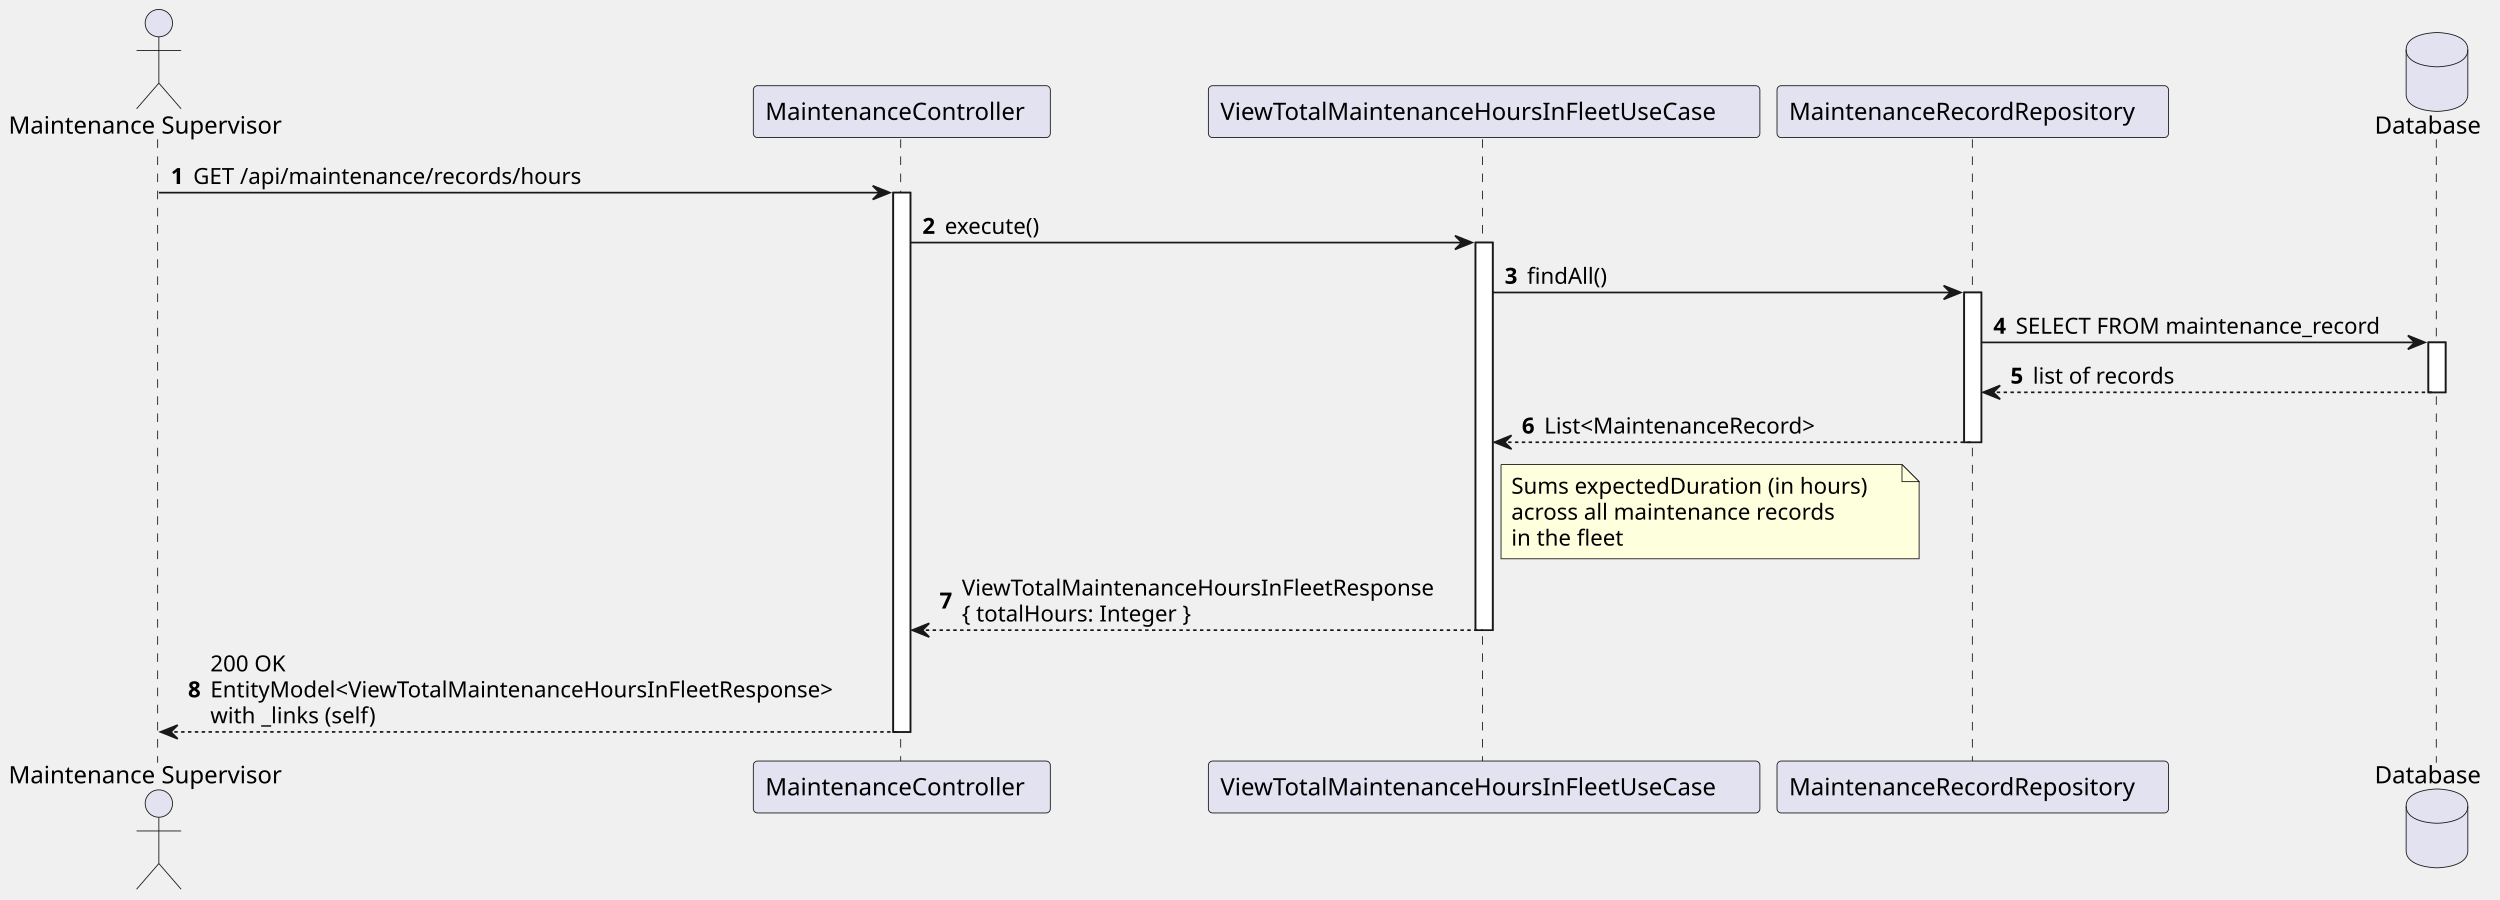
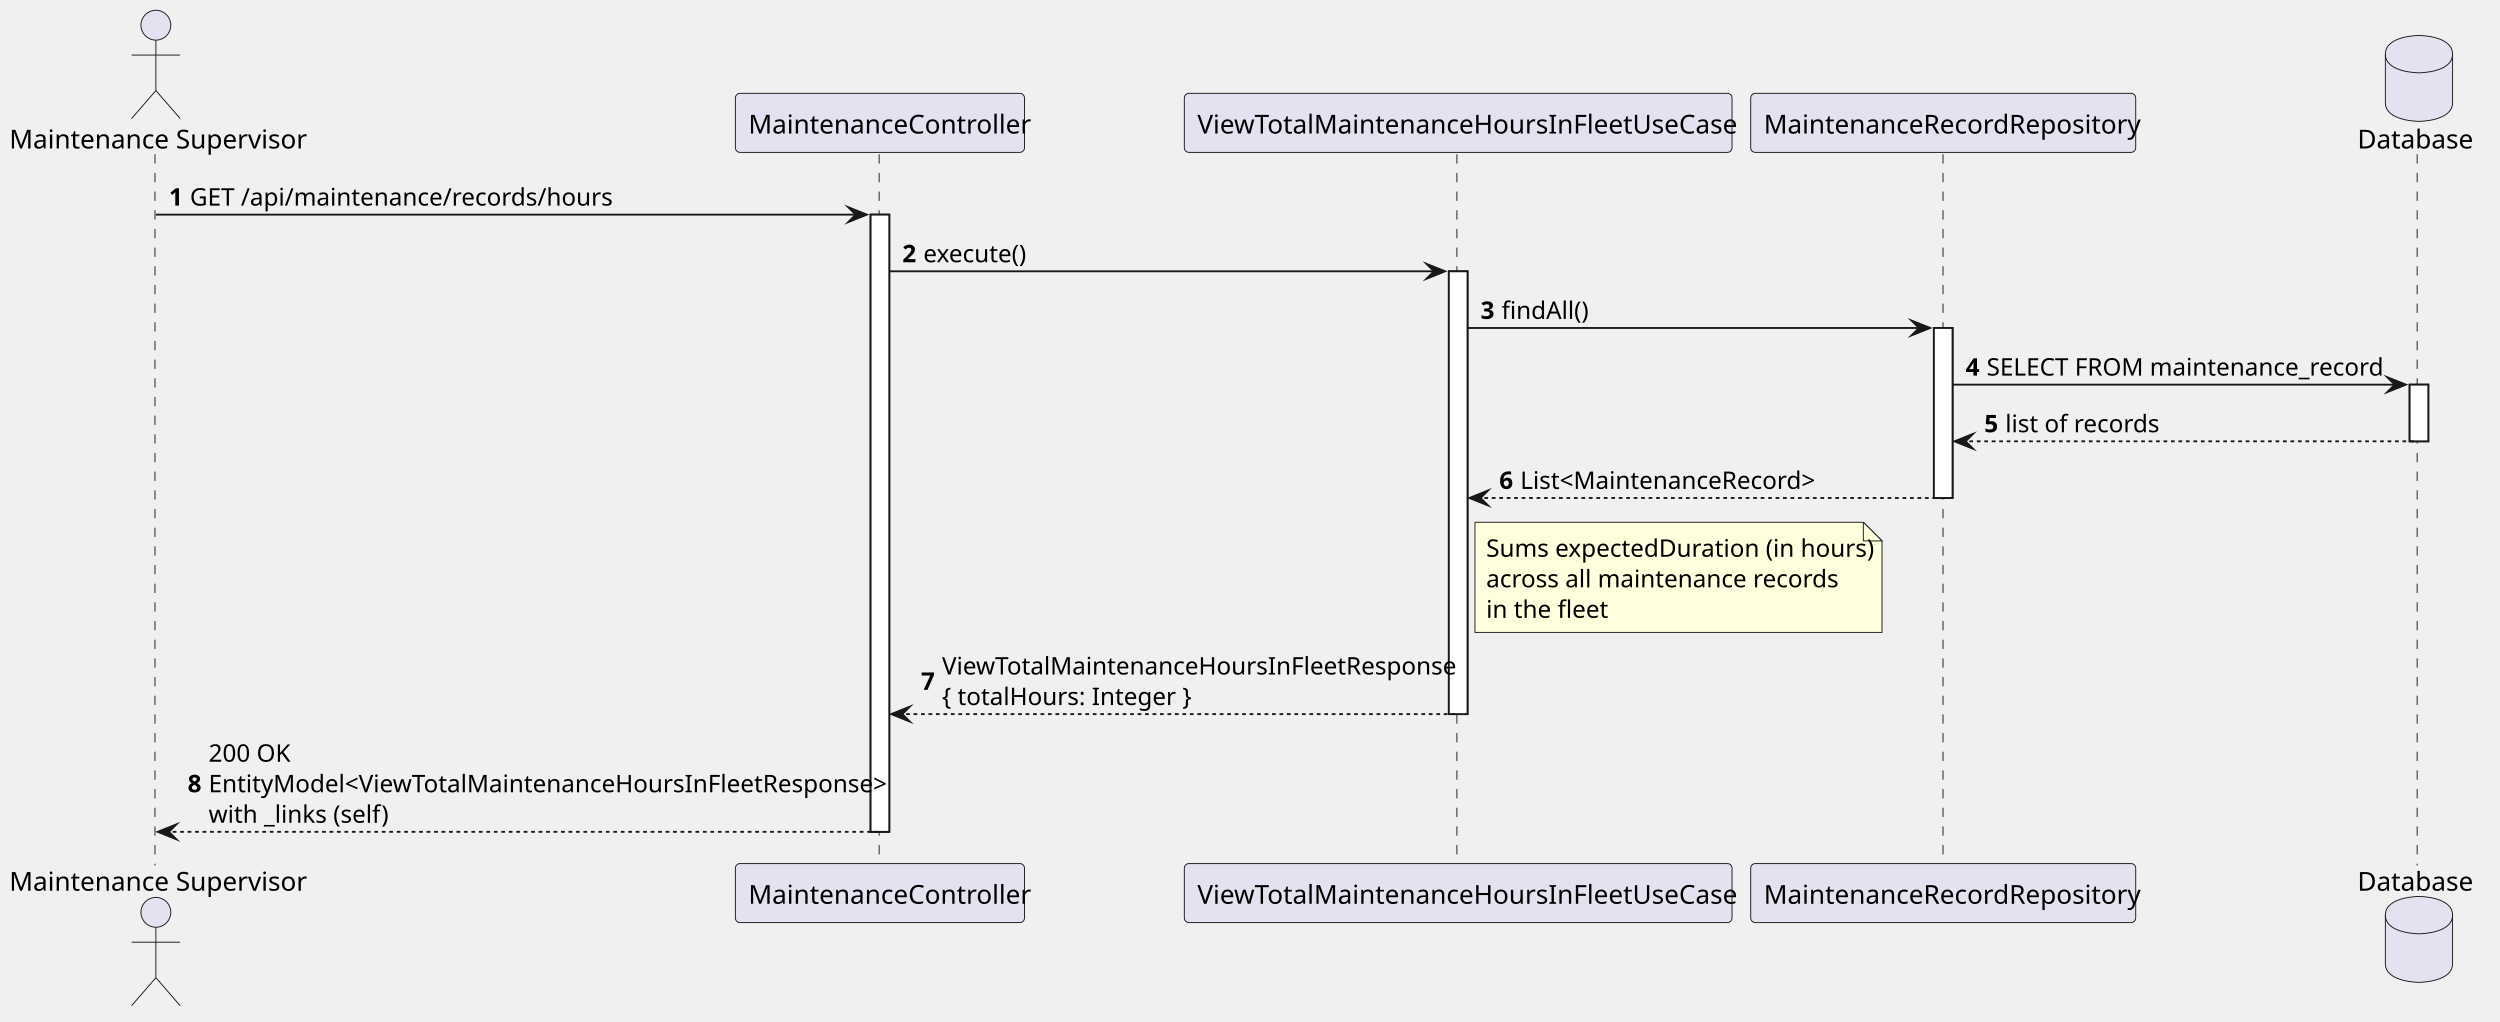
- <svg xmlns="http://www.w3.org/2000/svg" contentStyleType="text/css" data-diagram-type="SEQUENCE" height="525px" preserveAspectRatio="none" style="width:1459px;height:525px;background:#FFFFFF;" version="1.1" viewBox="0 0 1459 525" width="1459px" zoomAndPan="magnify">
+ <svg xmlns="http://www.w3.org/2000/svg" contentStyleType="text/css" data-diagram-type="SEQUENCE" height="547px" preserveAspectRatio="none" style="width:1339px;height:547px;background:#FFFFFF;" version="1.1" viewBox="0 0 1339 547" width="1339px" zoomAndPan="magnify">
  <defs />
  <g>
    <g>
-       <rect fill="#FFFFFF" height="314.727" style="stroke:#181818;stroke-width:1;" width="10" x="521.308" y="112.43" />
+       <rect fill="#FFFFFF" height="330.57" style="stroke:#181818;stroke-width:1;" width="10" x="466.294" y="114.961" />
    </g>
    <g>
-       <rect fill="#FFFFFF" height="226.195" style="stroke:#181818;stroke-width:1;" width="10" x="861.139" y="141.562" />
+       <rect fill="#FFFFFF" height="237.164" style="stroke:#181818;stroke-width:1;" width="10" x="776" y="145.312" />
    </g>
    <g>
-       <rect fill="#FFFFFF" height="87.398" style="stroke:#181818;stroke-width:1;" width="10" x="1146.306" y="170.695" />
+       <rect fill="#FFFFFF" height="91.055" style="stroke:#181818;stroke-width:1;" width="10" x="1035.785" y="175.664" />
    </g>
    <g>
-       <rect fill="#FFFFFF" height="29.133" style="stroke:#181818;stroke-width:1;" width="10" x="1417.223" y="199.828" />
+       <rect fill="#FFFFFF" height="30.352" style="stroke:#181818;stroke-width:1;" width="10" x="1290.597" y="206.016" />
    </g>
-     <g class="participant-lifeline" data-entity-uid="part1" data-qualified-name="MS" id="part1-lifeline">
+     <g class="participant-lifeline" data-entity-uid="part1" data-qualified-name="MS" data-source-line="2" id="part1-lifeline">
      <g>
-         <rect fill="#000000" fill-opacity="0" height="363.859" width="8" x="88.707" y="81.297" />
-         <line style="stroke:#181818;stroke-width:0.5;stroke-dasharray:5,5;" x1="92" x2="92" y1="81.297" y2="445.156" />
+         <rect fill="#000000" fill-opacity="0" height="380.922" width="8" x="79.486" y="82.609" />
+         <line style="stroke:#181818;stroke-width:0.5;stroke-dasharray:5,5;" x1="83" x2="83" y1="82.609" y2="463.531" />
      </g>
    </g>
-     <g class="participant-lifeline" data-entity-uid="part2" data-qualified-name="Ctrl" id="part2-lifeline">
+     <g class="participant-lifeline" data-entity-uid="part2" data-qualified-name="Ctrl" data-source-line="3" id="part2-lifeline">
      <g>
-         <rect fill="#000000" fill-opacity="0" height="363.859" width="8" x="522.308" y="81.297" />
-         <line style="stroke:#181818;stroke-width:0.5;stroke-dasharray:5,5;" x1="525.642" x2="525.642" y1="81.297" y2="445.156" />
+         <rect fill="#000000" fill-opacity="0" height="380.922" width="8" x="467.294" y="82.609" />
+         <line style="stroke:#181818;stroke-width:0.5;stroke-dasharray:5,5;" x1="470.867" x2="470.867" y1="82.609" y2="463.531" />
      </g>
    </g>
-     <g class="participant-lifeline" data-entity-uid="part3" data-qualified-name="UC" id="part3-lifeline">
+     <g class="participant-lifeline" data-entity-uid="part3" data-qualified-name="UC" data-source-line="4" id="part3-lifeline">
      <g>
-         <rect fill="#000000" fill-opacity="0" height="363.859" width="8" x="862.139" y="81.297" />
-         <line style="stroke:#181818;stroke-width:0.5;stroke-dasharray:5,5;" x1="865.211" x2="865.211" y1="81.297" y2="445.156" />
+         <rect fill="#000000" fill-opacity="0" height="380.922" width="8" x="777" y="82.609" />
+         <line style="stroke:#181818;stroke-width:0.5;stroke-dasharray:5,5;" x1="780.321" x2="780.321" y1="82.609" y2="463.531" />
      </g>
    </g>
-     <g class="participant-lifeline" data-entity-uid="part4" data-qualified-name="Repo" id="part4-lifeline">
+     <g class="participant-lifeline" data-entity-uid="part4" data-qualified-name="Repo" data-source-line="5" id="part4-lifeline">
      <g>
-         <rect fill="#000000" fill-opacity="0" height="363.859" width="8" x="1147.306" y="81.297" />
-         <line style="stroke:#181818;stroke-width:0.5;stroke-dasharray:5,5;" x1="1151.067" x2="1151.067" y1="81.297" y2="445.156" />
+         <rect fill="#000000" fill-opacity="0" height="380.922" width="8" x="1036.785" y="82.609" />
+         <line style="stroke:#181818;stroke-width:0.5;stroke-dasharray:5,5;" x1="1040.678" x2="1040.678" y1="82.609" y2="463.531" />
      </g>
    </g>
-     <g class="participant-lifeline" data-entity-uid="part5" data-qualified-name="DB" id="part5-lifeline">
+     <g class="participant-lifeline" data-entity-uid="part5" data-qualified-name="DB" data-source-line="6" id="part5-lifeline">
      <g>
-         <rect fill="#000000" fill-opacity="0" height="363.859" width="8" x="1418.223" y="81.297" />
-         <line style="stroke:#181818;stroke-width:0.5;stroke-dasharray:5,5;" x1="1421.822" x2="1421.822" y1="81.297" y2="445.156" />
+         <rect fill="#000000" fill-opacity="0" height="380.922" width="8" x="1291.597" y="82.609" />
+         <line style="stroke:#181818;stroke-width:0.5;stroke-dasharray:5,5;" x1="1294.632" x2="1294.632" y1="82.609" y2="463.531" />
      </g>
    </g>
-     <g class="participant participant-head" data-entity-uid="part1" data-qualified-name="MS" id="part1-head">
-       <text fill="#000000" font-family="sans-serif" font-size="14" lengthAdjust="spacing" textLength="169.415" x="5" y="77.995">Maintenance Supervisor</text>
-       <ellipse cx="92.707" cy="13.5" fill="#E2E2F0" rx="8" ry="8" style="stroke:#181818;stroke-width:0.5;" />
-       <path d="M92.707,21.5 L92.707,48.5 M79.707,29.5 L105.707,29.5 M92.707,48.5 L79.707,63.5 M92.707,48.5 L105.707,63.5" fill="none" style="stroke:#181818;stroke-width:0.5;" />
+     <g class="participant participant-head" data-entity-uid="part1" data-qualified-name="MS" data-source-line="2" id="part1-head">
+       <text fill="#000000" font-family="sans-serif" font-size="14" lengthAdjust="spacing" textLength="150.972" x="5" y="79.533">Maintenance Supervisor</text>
+       <ellipse cx="83.486" cy="13.5" fill="#E2E2F0" rx="8" ry="8" style="stroke:#181818;stroke-width:0.5;" />
+       <path d="M83.486,21.5 L83.486,48.5 M70.486,29.5 L96.486,29.5 M83.486,48.5 L70.486,63.5 M83.486,48.5 L96.486,63.5" fill="none" style="stroke:#181818;stroke-width:0.5;" />
    </g>
-     <g class="participant participant-tail" data-entity-uid="part1" data-qualified-name="MS" id="part1-tail">
-       <text fill="#000000" font-family="sans-serif" font-size="14" lengthAdjust="spacing" textLength="169.415" x="5" y="457.151">Maintenance Supervisor</text>
-       <ellipse cx="92.707" cy="468.953" fill="#E2E2F0" rx="8" ry="8" style="stroke:#181818;stroke-width:0.5;" />
-       <path d="M92.707,476.953 L92.707,503.953 M79.707,484.953 L105.707,484.953 M92.707,503.953 L79.707,518.953 M92.707,503.953 L105.707,518.953" fill="none" style="stroke:#181818;stroke-width:0.5;" />
+     <g class="participant participant-tail" data-entity-uid="part1" data-qualified-name="MS" data-source-line="2" id="part1-tail">
+       <text fill="#000000" font-family="sans-serif" font-size="14" lengthAdjust="spacing" textLength="150.972" x="5" y="477.065">Maintenance Supervisor</text>
+       <ellipse cx="83.486" cy="488.641" fill="#E2E2F0" rx="8" ry="8" style="stroke:#181818;stroke-width:0.5;" />
+       <path d="M83.486,496.641 L83.486,523.641 M70.486,504.641 L96.486,504.641 M83.486,523.641 L70.486,538.641 M83.486,523.641 L96.486,538.641" fill="none" style="stroke:#181818;stroke-width:0.5;" />
    </g>
-     <g class="participant participant-head" data-entity-uid="part2" data-qualified-name="Ctrl" id="part2-head">
-       <rect fill="#E2E2F0" height="30.297" rx="2.5" ry="2.5" style="stroke:#181818;stroke-width:0.5;" width="173.332" x="439.642" y="50" />
-       <text fill="#000000" font-family="sans-serif" font-size="14" lengthAdjust="spacing" textLength="159.332" x="446.642" y="69.995">MaintenanceController</text>
+     <g class="participant participant-head" data-entity-uid="part2" data-qualified-name="Ctrl" data-source-line="3" id="part2-head">
+       <rect fill="#E2E2F0" height="31.609" rx="2.5" ry="2.5" style="stroke:#181818;stroke-width:0.5;" width="154.855" x="393.867" y="50" />
+       <text fill="#000000" font-family="sans-serif" font-size="14" lengthAdjust="spacing" textLength="140.855" x="400.867" y="71.533">MaintenanceController</text>
    </g>
-     <g class="participant participant-tail" data-entity-uid="part2" data-qualified-name="Ctrl" id="part2-tail">
-       <rect fill="#E2E2F0" height="30.297" rx="2.5" ry="2.5" style="stroke:#181818;stroke-width:0.5;" width="173.332" x="439.642" y="444.156" />
-       <text fill="#000000" font-family="sans-serif" font-size="14" lengthAdjust="spacing" textLength="159.332" x="446.642" y="464.151">MaintenanceController</text>
+     <g class="participant participant-tail" data-entity-uid="part2" data-qualified-name="Ctrl" data-source-line="3" id="part2-tail">
+       <rect fill="#E2E2F0" height="31.609" rx="2.5" ry="2.5" style="stroke:#181818;stroke-width:0.5;" width="154.855" x="393.867" y="462.531" />
+       <text fill="#000000" font-family="sans-serif" font-size="14" lengthAdjust="spacing" textLength="140.855" x="400.867" y="484.065">MaintenanceController</text>
    </g>
-     <g class="participant participant-head" data-entity-uid="part3" data-qualified-name="UC" id="part3-head">
-       <rect fill="#E2E2F0" height="30.297" rx="2.5" ry="2.5" style="stroke:#181818;stroke-width:0.5;" width="321.856" x="705.211" y="50" />
-       <text fill="#000000" font-family="sans-serif" font-size="14" lengthAdjust="spacing" textLength="307.856" x="712.211" y="69.995">ViewTotalMaintenanceHoursInFleetUseCase</text>
+     <g class="participant participant-head" data-entity-uid="part3" data-qualified-name="UC" data-source-line="4" id="part3-head">
+       <rect fill="#E2E2F0" height="31.609" rx="2.5" ry="2.5" style="stroke:#181818;stroke-width:0.5;" width="293.357" x="634.321" y="50" />
+       <text fill="#000000" font-family="sans-serif" font-size="14" lengthAdjust="spacing" textLength="279.357" x="641.321" y="71.533">ViewTotalMaintenanceHoursInFleetUseCase</text>
    </g>
-     <g class="participant participant-tail" data-entity-uid="part3" data-qualified-name="UC" id="part3-tail">
-       <rect fill="#E2E2F0" height="30.297" rx="2.5" ry="2.5" style="stroke:#181818;stroke-width:0.5;" width="321.856" x="705.211" y="444.156" />
-       <text fill="#000000" font-family="sans-serif" font-size="14" lengthAdjust="spacing" textLength="307.856" x="712.211" y="464.151">ViewTotalMaintenanceHoursInFleetUseCase</text>
+     <g class="participant participant-tail" data-entity-uid="part3" data-qualified-name="UC" data-source-line="4" id="part3-tail">
+       <rect fill="#E2E2F0" height="31.609" rx="2.5" ry="2.5" style="stroke:#181818;stroke-width:0.5;" width="293.357" x="634.321" y="462.531" />
+       <text fill="#000000" font-family="sans-serif" font-size="14" lengthAdjust="spacing" textLength="279.357" x="641.321" y="484.065">ViewTotalMaintenanceHoursInFleetUseCase</text>
    </g>
-     <g class="participant participant-head" data-entity-uid="part4" data-qualified-name="Repo" id="part4-head">
-       <rect fill="#E2E2F0" height="30.297" rx="2.5" ry="2.5" style="stroke:#181818;stroke-width:0.5;" width="228.477" x="1037.067" y="50" />
-       <text fill="#000000" font-family="sans-serif" font-size="14" lengthAdjust="spacing" textLength="214.477" x="1044.067" y="69.995">MaintenanceRecordRepository</text>
+     <g class="participant participant-head" data-entity-uid="part4" data-qualified-name="Repo" data-source-line="5" id="part4-head">
+       <rect fill="#E2E2F0" height="31.609" rx="2.5" ry="2.5" style="stroke:#181818;stroke-width:0.5;" width="206.213" x="937.678" y="50" />
+       <text fill="#000000" font-family="sans-serif" font-size="14" lengthAdjust="spacing" textLength="192.213" x="944.678" y="71.533">MaintenanceRecordRepository</text>
    </g>
-     <g class="participant participant-tail" data-entity-uid="part4" data-qualified-name="Repo" id="part4-tail">
-       <rect fill="#E2E2F0" height="30.297" rx="2.5" ry="2.5" style="stroke:#181818;stroke-width:0.5;" width="228.477" x="1037.067" y="444.156" />
-       <text fill="#000000" font-family="sans-serif" font-size="14" lengthAdjust="spacing" textLength="214.477" x="1044.067" y="464.151">MaintenanceRecordRepository</text>
+     <g class="participant participant-tail" data-entity-uid="part4" data-qualified-name="Repo" data-source-line="5" id="part4-tail">
+       <rect fill="#E2E2F0" height="31.609" rx="2.5" ry="2.5" style="stroke:#181818;stroke-width:0.5;" width="206.213" x="937.678" y="462.531" />
+       <text fill="#000000" font-family="sans-serif" font-size="14" lengthAdjust="spacing" textLength="192.213" x="944.678" y="484.065">MaintenanceRecordRepository</text>
    </g>
-     <g class="participant participant-head" data-entity-uid="part5" data-qualified-name="DB" id="part5-head">
-       <text fill="#000000" font-family="sans-serif" font-size="14" lengthAdjust="spacing" textLength="66.801" x="1385.822" y="77.995">Database</text>
-       <path d="M1404.223,29 C1404.223,19 1422.223,19 1422.223,19 C1422.223,19 1440.223,19 1440.223,29 L1440.223,55 C1440.223,65 1422.223,65 1422.223,65 C1422.223,65 1404.223,65 1404.223,55 L1404.223,29" fill="#E2E2F0" style="stroke:#181818;stroke-width:0.5;" />
-       <path d="M1404.223,29 C1404.223,39 1422.223,39 1422.223,39 C1422.223,39 1440.223,39 1440.223,29" fill="none" style="stroke:#181818;stroke-width:0.5;" />
+     <g class="participant participant-head" data-entity-uid="part5" data-qualified-name="DB" data-source-line="6" id="part5-head">
+       <text fill="#000000" font-family="sans-serif" font-size="14" lengthAdjust="spacing" textLength="59.931" x="1262.632" y="79.533">Database</text>
+       <path d="M1277.597,29 C1277.597,19 1295.597,19 1295.597,19 C1295.597,19 1313.597,19 1313.597,29 L1313.597,55 C1313.597,65 1295.597,65 1295.597,65 C1295.597,65 1277.597,65 1277.597,55 L1277.597,29" fill="#E2E2F0" style="stroke:#181818;stroke-width:0.5;" />
+       <path d="M1277.597,29 C1277.597,39 1295.597,39 1295.597,39 C1295.597,39 1313.597,39 1313.597,29" fill="none" style="stroke:#181818;stroke-width:0.5;" />
    </g>
-     <g class="participant participant-tail" data-entity-uid="part5" data-qualified-name="DB" id="part5-tail">
-       <text fill="#000000" font-family="sans-serif" font-size="14" lengthAdjust="spacing" textLength="66.801" x="1385.822" y="457.151">Database</text>
-       <path d="M1404.223,470.453 C1404.223,460.453 1422.223,460.453 1422.223,460.453 C1422.223,460.453 1440.223,460.453 1440.223,470.453 L1440.223,496.453 C1440.223,506.453 1422.223,506.453 1422.223,506.453 C1422.223,506.453 1404.223,506.453 1404.223,496.453 L1404.223,470.453" fill="#E2E2F0" style="stroke:#181818;stroke-width:0.5;" />
-       <path d="M1404.223,470.453 C1404.223,480.453 1422.223,480.453 1422.223,480.453 C1422.223,480.453 1440.223,480.453 1440.223,470.453" fill="none" style="stroke:#181818;stroke-width:0.5;" />
+     <g class="participant participant-tail" data-entity-uid="part5" data-qualified-name="DB" data-source-line="6" id="part5-tail">
+       <text fill="#000000" font-family="sans-serif" font-size="14" lengthAdjust="spacing" textLength="59.931" x="1262.632" y="477.065">Database</text>
+       <path d="M1277.597,490.141 C1277.597,480.141 1295.597,480.141 1295.597,480.141 C1295.597,480.141 1313.597,480.141 1313.597,490.141 L1313.597,516.141 C1313.597,526.141 1295.597,526.141 1295.597,526.141 C1295.597,526.141 1277.597,526.141 1277.597,516.141 L1277.597,490.141" fill="#E2E2F0" style="stroke:#181818;stroke-width:0.5;" />
+       <path d="M1277.597,490.141 C1277.597,500.141 1295.597,500.141 1295.597,500.141 C1295.597,500.141 1313.597,500.141 1313.597,490.141" fill="none" style="stroke:#181818;stroke-width:0.5;" />
    </g>
    <g>
-       <rect fill="#FFFFFF" height="314.727" style="stroke:#181818;stroke-width:1;" width="10" x="521.308" y="112.43" />
+       <rect fill="#FFFFFF" height="330.57" style="stroke:#181818;stroke-width:1;" width="10" x="466.294" y="114.961" />
    </g>
    <g>
-       <rect fill="#FFFFFF" height="226.195" style="stroke:#181818;stroke-width:1;" width="10" x="861.139" y="141.562" />
+       <rect fill="#FFFFFF" height="237.164" style="stroke:#181818;stroke-width:1;" width="10" x="776" y="145.312" />
    </g>
    <g>
-       <rect fill="#FFFFFF" height="87.398" style="stroke:#181818;stroke-width:1;" width="10" x="1146.306" y="170.695" />
+       <rect fill="#FFFFFF" height="91.055" style="stroke:#181818;stroke-width:1;" width="10" x="1035.785" y="175.664" />
    </g>
    <g>
-       <rect fill="#FFFFFF" height="29.133" style="stroke:#181818;stroke-width:1;" width="10" x="1417.223" y="199.828" />
+       <rect fill="#FFFFFF" height="30.352" style="stroke:#181818;stroke-width:1;" width="10" x="1290.597" y="206.016" />
    </g>
-     <g class="message" data-entity-1="part1" data-entity-2="part2" id="msg1">
-       <polygon fill="#181818" points="509.308,108.43,519.308,112.43,509.308,116.43,513.308,112.43" style="stroke:#181818;stroke-width:1;" />
-       <line style="stroke:#181818;stroke-width:1;" x1="92.707" x2="515.308" y1="112.43" y2="112.43" />
-       <text fill="#000000" font-family="sans-serif" font-size="13" font-weight="bold" lengthAdjust="spacing" textLength="9.045" x="99.707" y="107.364">1</text>
-       <text fill="#000000" font-family="sans-serif" font-size="13" lengthAdjust="spacing" textLength="238.24" x="112.753" y="107.364">GET /api/maintenance/records/hours</text>
+     <g class="message" data-entity-1="part1" data-entity-2="part2" data-source-line="8" id="msg1">
+       <polygon fill="#181818" points="454.294,110.961,464.294,114.961,454.294,118.961,458.294,114.961" style="stroke:#181818;stroke-width:1;stroke-linejoin:miter;stroke-miterlimit:10;" />
+       <line style="stroke:#181818;stroke-width:1;" x1="83.486" x2="460.294" y1="114.961" y2="114.961" />
+       <text fill="#000000" font-family="sans-serif" font-size="13" font-weight="700" lengthAdjust="spacing" textLength="7.23" x="90.486" y="110.105">1</text>
+       <text fill="#000000" font-family="sans-serif" font-size="13" lengthAdjust="spacing" textLength="212.437" x="101.716" y="110.105">GET /api/maintenance/records/hours</text>
    </g>
-     <g class="message" data-entity-1="part2" data-entity-2="part3" id="msg2">
-       <polygon fill="#181818" points="849.139,137.562,859.139,141.562,849.139,145.562,853.139,141.562" style="stroke:#181818;stroke-width:1;" />
-       <line style="stroke:#181818;stroke-width:1;" x1="531.308" x2="855.139" y1="141.562" y2="141.562" />
-       <text fill="#000000" font-family="sans-serif" font-size="13" font-weight="bold" lengthAdjust="spacing" textLength="9.045" x="538.308" y="136.497">2</text>
-       <text fill="#000000" font-family="sans-serif" font-size="13" lengthAdjust="spacing" textLength="62.315" x="551.354" y="136.497">execute()</text>
+     <g class="message" data-entity-1="part2" data-entity-2="part3" data-source-line="11" id="msg2">
+       <polygon fill="#181818" points="764,141.312,774,145.312,764,149.312,768,145.312" style="stroke:#181818;stroke-width:1;stroke-linejoin:miter;stroke-miterlimit:10;" />
+       <line style="stroke:#181818;stroke-width:1;" x1="476.294" x2="770" y1="145.312" y2="145.312" />
+       <text fill="#000000" font-family="sans-serif" font-size="13" font-weight="700" lengthAdjust="spacing" textLength="7.23" x="483.294" y="140.456">2</text>
+       <text fill="#000000" font-family="sans-serif" font-size="13" lengthAdjust="spacing" textLength="54.19" x="494.524" y="140.456">execute()</text>
    </g>
-     <g class="message" data-entity-1="part3" data-entity-2="part4" id="msg3">
-       <polygon fill="#181818" points="1134.306,166.695,1144.306,170.695,1134.306,174.695,1138.306,170.695" style="stroke:#181818;stroke-width:1;" />
-       <line style="stroke:#181818;stroke-width:1;" x1="871.139" x2="1140.306" y1="170.695" y2="170.695" />
-       <text fill="#000000" font-family="sans-serif" font-size="13" font-weight="bold" lengthAdjust="spacing" textLength="9.045" x="878.139" y="165.629">3</text>
-       <text fill="#000000" font-family="sans-serif" font-size="13" lengthAdjust="spacing" textLength="50.94" x="891.185" y="165.629">findAll()</text>
+     <g class="message" data-entity-1="part3" data-entity-2="part4" data-source-line="14" id="msg3">
+       <polygon fill="#181818" points="1023.785,171.664,1033.785,175.664,1023.785,179.664,1027.785,175.664" style="stroke:#181818;stroke-width:1;stroke-linejoin:miter;stroke-miterlimit:10;" />
+       <line style="stroke:#181818;stroke-width:1;" x1="786" x2="1029.785" y1="175.664" y2="175.664" />
+       <text fill="#000000" font-family="sans-serif" font-size="13" font-weight="700" lengthAdjust="spacing" textLength="7.23" x="793" y="170.808">3</text>
+       <text fill="#000000" font-family="sans-serif" font-size="13" lengthAdjust="spacing" textLength="44.065" x="804.23" y="170.808">findAll()</text>
    </g>
-     <g class="message" data-entity-1="part4" data-entity-2="part5" id="msg4">
-       <polygon fill="#181818" points="1405.223,195.828,1415.223,199.828,1405.223,203.828,1409.223,199.828" style="stroke:#181818;stroke-width:1;" />
-       <line style="stroke:#181818;stroke-width:1;" x1="1156.306" x2="1411.223" y1="199.828" y2="199.828" />
-       <text fill="#000000" font-family="sans-serif" font-size="13" font-weight="bold" lengthAdjust="spacing" textLength="9.045" x="1163.306" y="194.762">4</text>
-       <text fill="#000000" font-family="sans-serif" font-size="13" lengthAdjust="spacing" textLength="228.871" x="1176.352" y="194.762">SELECT FROM maintenance_record</text>
+     <g class="message" data-entity-1="part4" data-entity-2="part5" data-source-line="16" id="msg4">
+       <polygon fill="#181818" points="1278.597,202.016,1288.597,206.016,1278.597,210.016,1282.597,206.016" style="stroke:#181818;stroke-width:1;stroke-linejoin:miter;stroke-miterlimit:10;" />
+       <line style="stroke:#181818;stroke-width:1;" x1="1045.785" x2="1284.597" y1="206.016" y2="206.016" />
+       <text fill="#000000" font-family="sans-serif" font-size="13" font-weight="700" lengthAdjust="spacing" textLength="7.23" x="1052.785" y="201.159">4</text>
+       <text fill="#000000" font-family="sans-serif" font-size="13" lengthAdjust="spacing" textLength="214.583" x="1064.015" y="201.159">SELECT FROM maintenance_record</text>
    </g>
-     <g class="message" data-entity-1="part5" data-entity-2="part4" id="msg5">
-       <polygon fill="#181818" points="1167.306,224.961,1157.306,228.961,1167.306,232.961,1163.306,228.961" style="stroke:#181818;stroke-width:1;" />
-       <line style="stroke:#181818;stroke-width:1;stroke-dasharray:2,2;" x1="1161.306" x2="1421.223" y1="228.961" y2="228.961" />
-       <text fill="#000000" font-family="sans-serif" font-size="13" font-weight="bold" lengthAdjust="spacing" textLength="9.045" x="1173.306" y="223.895">5</text>
-       <text fill="#000000" font-family="sans-serif" font-size="13" lengthAdjust="spacing" textLength="88.702" x="1186.352" y="223.895">list of records</text>
+     <g class="message" data-entity-1="part5" data-entity-2="part4" data-source-line="18" id="msg5">
+       <polygon fill="#181818" points="1056.785,232.367,1046.785,236.367,1056.785,240.367,1052.785,236.367" style="stroke:#181818;stroke-width:1;stroke-linejoin:miter;stroke-miterlimit:10;" />
+       <line style="stroke:#181818;stroke-width:1;stroke-dasharray:2,2;" x1="1050.785" x2="1294.597" y1="236.367" y2="236.367" />
+       <text fill="#000000" font-family="sans-serif" font-size="13" font-weight="700" lengthAdjust="spacing" textLength="7.23" x="1062.785" y="231.511">5</text>
+       <text fill="#000000" font-family="sans-serif" font-size="13" lengthAdjust="spacing" textLength="77.302" x="1074.015" y="231.511">list of records</text>
    </g>
-     <g class="message" data-entity-1="part4" data-entity-2="part3" id="msg6">
-       <polygon fill="#181818" points="882.139,254.094,872.139,258.094,882.139,262.094,878.139,258.094" style="stroke:#181818;stroke-width:1;" />
-       <line style="stroke:#181818;stroke-width:1;stroke-dasharray:2,2;" x1="876.139" x2="1150.306" y1="258.094" y2="258.094" />
-       <text fill="#000000" font-family="sans-serif" font-size="13" font-weight="bold" lengthAdjust="spacing" textLength="9.045" x="888.139" y="253.028">6</text>
-       <text fill="#000000" font-family="sans-serif" font-size="13" lengthAdjust="spacing" textLength="173.958" x="901.185" y="253.028">List&lt;MaintenanceRecord&gt;</text>
+     <g class="message" data-entity-1="part4" data-entity-2="part3" data-source-line="20" id="msg6">
+       <polygon fill="#181818" points="797,262.719,787,266.719,797,270.719,793,266.719" style="stroke:#181818;stroke-width:1;stroke-linejoin:miter;stroke-miterlimit:10;" />
+       <line style="stroke:#181818;stroke-width:1;stroke-dasharray:2,2;" x1="791" x2="1039.785" y1="266.719" y2="266.719" />
+       <text fill="#000000" font-family="sans-serif" font-size="13" font-weight="700" lengthAdjust="spacing" textLength="7.23" x="803" y="261.862">6</text>
+       <text fill="#000000" font-family="sans-serif" font-size="13" lengthAdjust="spacing" textLength="151.76" x="814.23" y="261.862">List&lt;MaintenanceRecord&gt;</text>
    </g>
-     <path d="M876,271.094 L876,326.094 L1120,326.094 L1120,281.094 L1110,271.094 L876,271.094" fill="#FEFFDD" style="stroke:#181818;stroke-width:0.5;" />
-     <path d="M1110,271.094 L1110,281.094 L1120,281.094 L1110,271.094" fill="#FEFFDD" style="stroke:#181818;stroke-width:0.5;" />
-     <text fill="#000000" font-family="sans-serif" font-size="13" lengthAdjust="spacing" textLength="223.768" x="882" y="288.161">Sums expectedDuration (in hours)</text>
-     <text fill="#000000" font-family="sans-serif" font-size="13" lengthAdjust="spacing" textLength="203.525" x="882" y="303.293">across all maintenance records</text>
-     <text fill="#000000" font-family="sans-serif" font-size="13" lengthAdjust="spacing" textLength="70.732" x="882" y="318.426">in the fleet</text>
-     <g class="message" data-entity-1="part3" data-entity-2="part2" id="msg7">
-       <polygon fill="#181818" points="542.308,363.758,532.308,367.758,542.308,371.758,538.308,367.758" style="stroke:#181818;stroke-width:1;" />
-       <line style="stroke:#181818;stroke-width:1;stroke-dasharray:2,2;" x1="536.308" x2="865.139" y1="367.758" y2="367.758" />
-       <text fill="#000000" font-family="sans-serif" font-size="13" font-weight="bold" lengthAdjust="spacing" textLength="9.045" x="548.308" y="355.125">7</text>
-       <text fill="#000000" font-family="sans-serif" font-size="13" lengthAdjust="spacing" textLength="292.786" x="561.354" y="347.559">ViewTotalMaintenanceHoursInFleetResponse</text>
-       <text fill="#000000" font-family="sans-serif" font-size="13" lengthAdjust="spacing" textLength="147.894" x="561.354" y="362.692">{ totalHours: Integer }</text>
+     <path d="M790,279.719 L790,338.719 L1008,338.719 L1008,289.719 L998,279.719 L790,279.719" fill="#FEFFDD" style="stroke:#181818;stroke-width:0.5;" />
+     <path d="M998,279.719 L998,289.719 L1008,289.719 L998,279.719" fill="#FEFFDD" style="stroke:#181818;stroke-width:0.5;" />
+     <text fill="#000000" font-family="sans-serif" font-size="13" lengthAdjust="spacing" textLength="197.26" x="796" y="298.214">Sums expectedDuration (in hours)</text>
+     <text fill="#000000" font-family="sans-serif" font-size="13" lengthAdjust="spacing" textLength="179.918" x="796" y="314.565">across all maintenance records</text>
+     <text fill="#000000" font-family="sans-serif" font-size="13" lengthAdjust="spacing" textLength="59.985" x="796" y="330.917">in the fleet</text>
+     <g class="message" data-entity-1="part3" data-entity-2="part2" data-source-line="29" id="msg7">
+       <polygon fill="#181818" points="487.294,378.477,477.294,382.477,487.294,386.477,483.294,382.477" style="stroke:#181818;stroke-width:1;stroke-linejoin:miter;stroke-miterlimit:10;" />
+       <line style="stroke:#181818;stroke-width:1;stroke-dasharray:2,2;" x1="481.294" x2="780" y1="382.477" y2="382.477" />
+       <text fill="#000000" font-family="sans-serif" font-size="13" font-weight="700" lengthAdjust="spacing" textLength="7.23" x="493.294" y="369.444">7</text>
+       <text fill="#000000" font-family="sans-serif" font-size="13" lengthAdjust="spacing" textLength="264.475" x="504.524" y="361.269">ViewTotalMaintenanceHoursInFleetResponse</text>
+       <text fill="#000000" font-family="sans-serif" font-size="13" lengthAdjust="spacing" textLength="122.853" x="504.524" y="377.62">{ totalHours: Integer }</text>
    </g>
-     <g class="message" data-entity-1="part2" data-entity-2="part1" id="msg8">
-       <polygon fill="#181818" points="103.707,423.156,93.707,427.156,103.707,431.156,99.707,427.156" style="stroke:#181818;stroke-width:1;" />
-       <line style="stroke:#181818;stroke-width:1;stroke-dasharray:2,2;" x1="97.707" x2="525.308" y1="427.156" y2="427.156" />
-       <text fill="#000000" font-family="sans-serif" font-size="13" font-weight="bold" lengthAdjust="spacing" textLength="9.045" x="109.707" y="406.957">8</text>
-       <text fill="#000000" font-family="sans-serif" font-size="13" lengthAdjust="spacing" textLength="47.703" x="122.753" y="391.825">200 OK</text>
-       <text fill="#000000" font-family="sans-serif" font-size="13" lengthAdjust="spacing" textLength="391.555" x="122.753" y="406.957">EntityModel&lt;ViewTotalMaintenanceHoursInFleetResponse&gt;</text>
-       <text fill="#000000" font-family="sans-serif" font-size="13" lengthAdjust="spacing" textLength="105.212" x="122.753" y="422.09">with _links (self)</text>
+     <g class="message" data-entity-1="part2" data-entity-2="part1" data-source-line="32" id="msg8">
+       <polygon fill="#181818" points="94.486,441.531,84.486,445.531,94.486,449.531,90.486,445.531" style="stroke:#181818;stroke-width:1;stroke-linejoin:miter;stroke-miterlimit:10;" />
+       <line style="stroke:#181818;stroke-width:1;stroke-dasharray:2,2;" x1="88.486" x2="470.294" y1="445.531" y2="445.531" />
+       <text fill="#000000" font-family="sans-serif" font-size="13" font-weight="700" lengthAdjust="spacing" textLength="7.23" x="100.486" y="424.323">8</text>
+       <text fill="#000000" font-family="sans-serif" font-size="13" lengthAdjust="spacing" textLength="44.084" x="111.716" y="407.972">200 OK</text>
+       <text fill="#000000" font-family="sans-serif" font-size="13" lengthAdjust="spacing" textLength="347.579" x="111.716" y="424.323">EntityModel&lt;ViewTotalMaintenanceHoursInFleetResponse&gt;</text>
+       <text fill="#000000" font-family="sans-serif" font-size="13" lengthAdjust="spacing" textLength="92.466" x="111.716" y="440.675">with _links (self)</text>
    </g>
  </g>
</svg>
